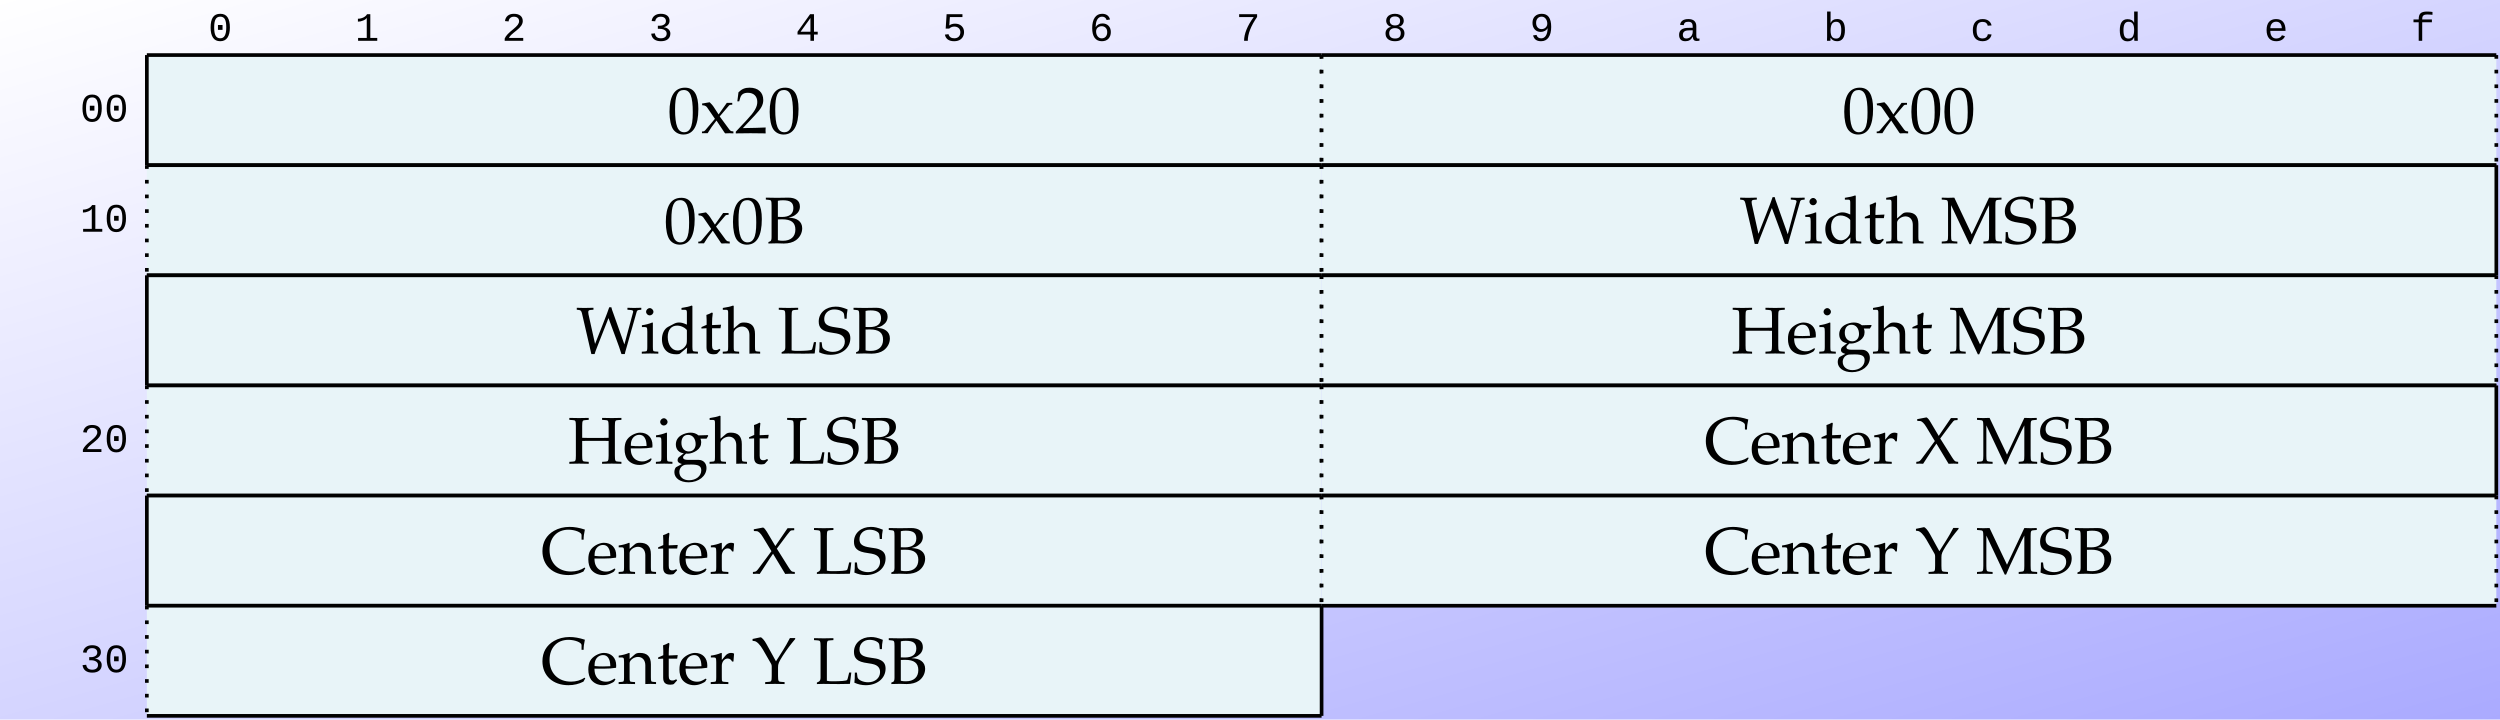
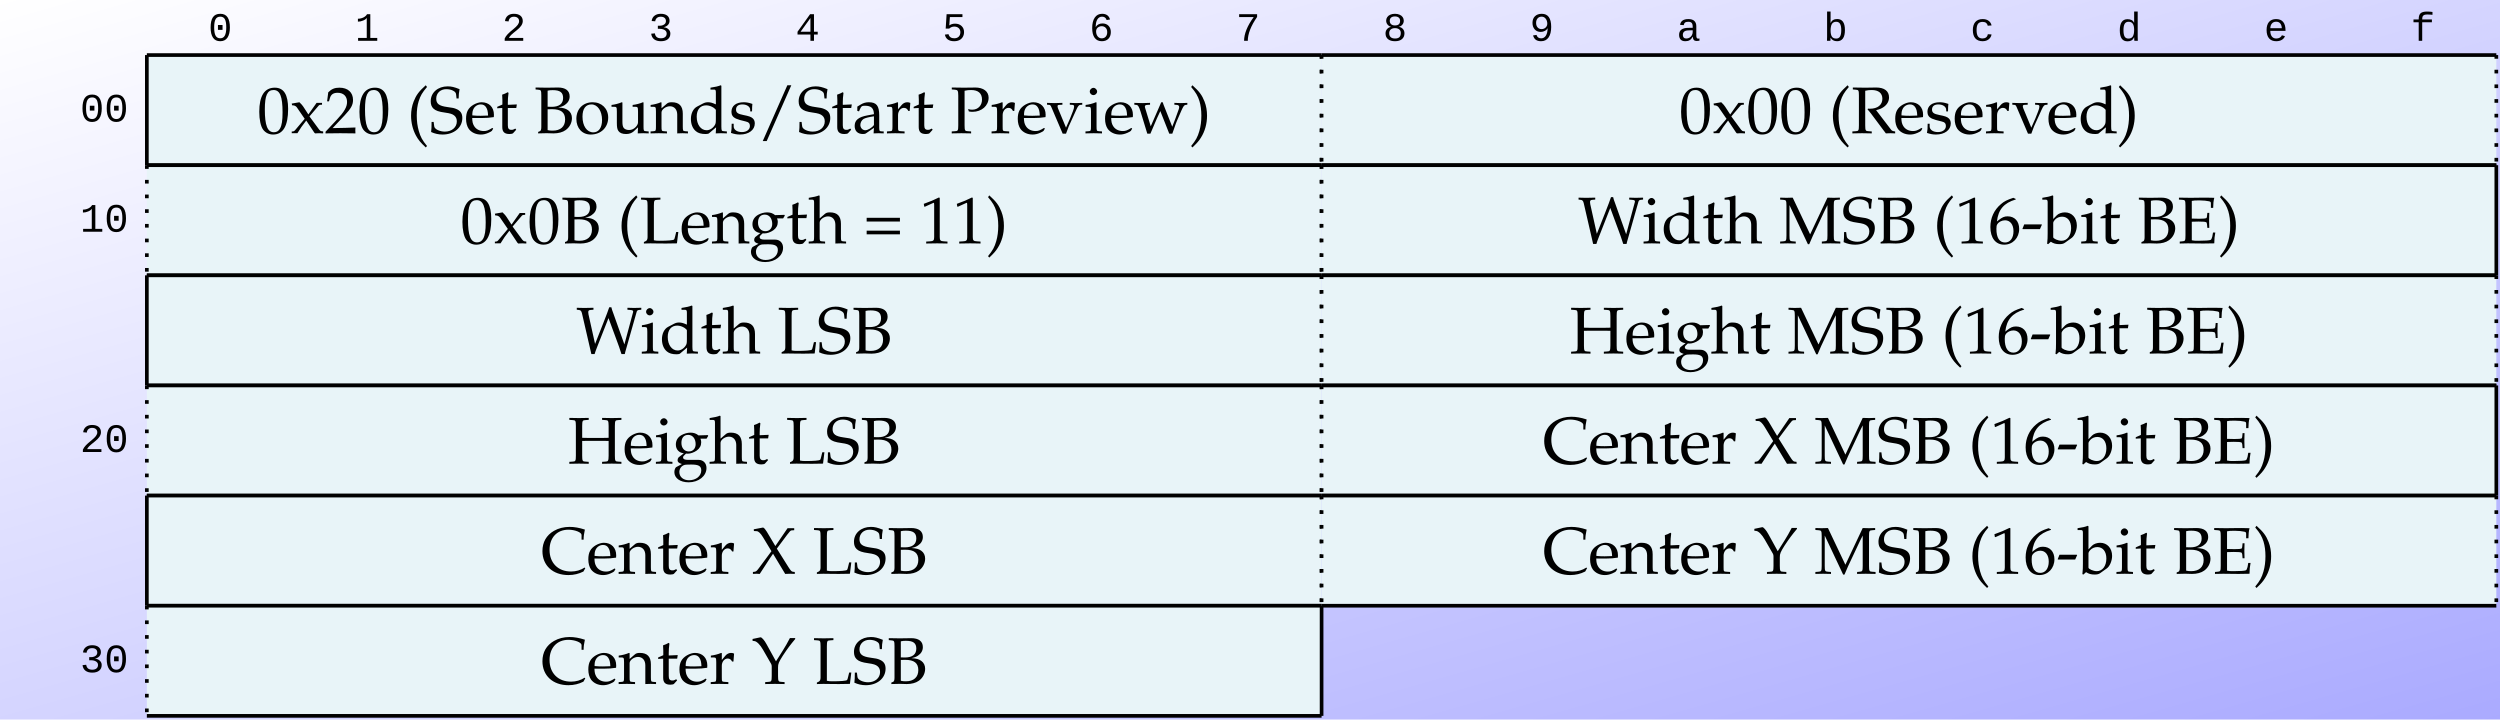
<svg xmlns="http://www.w3.org/2000/svg" version="1.0" width="681" height="196" viewBox="0 0 681 196">
  <defs>
    <linearGradient id="bg-gradient" x1="0%" y1="0%" x2="100%" y2="100%">
      <stop offset="0%" style="stop-color:#ffffff;stop-opacity:1" />
      <stop offset="100%" style="stop-color:#aaaaff;stop-opacity:1" />
    </linearGradient>
  </defs>
  <rect x="0.0" y="0.0" width="681.0" height="196.0" fill="url(#bg-gradient)" />
  <text x="60" y="8" font-family="Courier New, monospace" font-size="11" dominant-baseline="middle" text-anchor="middle">0</text>
  <text x="100" y="8" font-family="Courier New, monospace" font-size="11" dominant-baseline="middle" text-anchor="middle">1</text>
  <text x="140" y="8" font-family="Courier New, monospace" font-size="11" dominant-baseline="middle" text-anchor="middle">2</text>
  <text x="180" y="8" font-family="Courier New, monospace" font-size="11" dominant-baseline="middle" text-anchor="middle">3</text>
  <text x="220" y="8" font-family="Courier New, monospace" font-size="11" dominant-baseline="middle" text-anchor="middle">4</text>
  <text x="260" y="8" font-family="Courier New, monospace" font-size="11" dominant-baseline="middle" text-anchor="middle">5</text>
  <text x="300" y="8" font-family="Courier New, monospace" font-size="11" dominant-baseline="middle" text-anchor="middle">6</text>
  <text x="340" y="8" font-family="Courier New, monospace" font-size="11" dominant-baseline="middle" text-anchor="middle">7</text>
  <text x="380" y="8" font-family="Courier New, monospace" font-size="11" dominant-baseline="middle" text-anchor="middle">8</text>
  <text x="420" y="8" font-family="Courier New, monospace" font-size="11" dominant-baseline="middle" text-anchor="middle">9</text>
  <text x="460" y="8" font-family="Courier New, monospace" font-size="11" dominant-baseline="middle" text-anchor="middle">a</text>
  <text x="500" y="8" font-family="Courier New, monospace" font-size="11" dominant-baseline="middle" text-anchor="middle">b</text>
  <text x="540" y="8" font-family="Courier New, monospace" font-size="11" dominant-baseline="middle" text-anchor="middle">c</text>
  <text x="580" y="8" font-family="Courier New, monospace" font-size="11" dominant-baseline="middle" text-anchor="middle">d</text>
  <text x="620" y="8" font-family="Courier New, monospace" font-size="11" dominant-baseline="middle" text-anchor="middle">e</text>
  <text x="660" y="8" font-family="Courier New, monospace" font-size="11" dominant-baseline="middle" text-anchor="middle">f</text>
  <rect x="40" y="15" height="30" width="320" fill="#e8f4f8" />
  <line x1="40" y1="15" x2="360" y2="15" stroke="#000000" stroke-width="1" />
  <line x1="40" y1="45" x2="360" y2="45" stroke="#000000" stroke-width="1" />
  <line stroke-dasharray="1,3" x1="360" y1="15" x2="360" y2="45" stroke="#000000" stroke-width="1" />
  <line x1="40" y1="15" x2="40" y2="45" stroke="#000000" stroke-width="1" />
-   <text font-size="18" font-family="Palatino, Georgia, Times New Roman, serif" x="200" y="31" text-anchor="middle" dominant-baseline="middle">0x20</text>
+   <text font-size="18" font-family="Palatino, Georgia, Times New Roman, serif" x="200" y="31" text-anchor="middle" dominant-baseline="middle">0x20 (Set Bounds/Start Preview)</text>
  <rect x="360" y="15" height="30" width="320" fill="#e8f4f8" />
  <line x1="360" y1="15" x2="680" y2="15" stroke="#000000" stroke-width="1" />
  <line x1="360" y1="45" x2="680" y2="45" stroke="#000000" stroke-width="1" />
  <line stroke-dasharray="1,3" x1="680" y1="15" x2="680" y2="45" stroke="#000000" stroke-width="1" />
  <line stroke-dasharray="1,3" x1="360" y1="15" x2="360" y2="45" stroke="#000000" stroke-width="1" />
-   <text font-size="18" font-family="Palatino, Georgia, Times New Roman, serif" x="520" y="31" text-anchor="middle" dominant-baseline="middle">0x00</text>
+   <text font-size="18" font-family="Palatino, Georgia, Times New Roman, serif" x="520" y="31" text-anchor="middle" dominant-baseline="middle">0x00 (Reserved)</text>
  <text font-size="11" font-family="Courier New, monospace" font-style="normal" dominant-baseline="middle" x="35" y="30" text-anchor="end">00</text>
  <text font-size="11" font-family="Courier New, monospace" font-style="normal" dominant-baseline="middle" x="35" y="60" text-anchor="end">10</text>
  <rect x="40" y="45" height="30" width="320" fill="#e8f4f8" />
  <line x1="40" y1="45" x2="360" y2="45" stroke="#000000" stroke-width="1" />
  <line x1="40" y1="75" x2="360" y2="75" stroke="#000000" stroke-width="1" />
  <line stroke-dasharray="1,3" x1="360" y1="45" x2="360" y2="75" stroke="#000000" stroke-width="1" />
  <line stroke-dasharray="1,3" x1="40" y1="45" x2="40" y2="75" stroke="#000000" stroke-width="1" />
-   <text font-size="18" font-family="Palatino, Georgia, Times New Roman, serif" x="200" y="61" text-anchor="middle" dominant-baseline="middle">0x0B</text>
+   <text font-size="18" font-family="Palatino, Georgia, Times New Roman, serif" x="200" y="61" text-anchor="middle" dominant-baseline="middle">0x0B (Length = 11)</text>
  <rect x="360" y="45" height="30" width="320" fill="#e8f4f8" />
  <line x1="360" y1="45" x2="680" y2="45" stroke="#000000" stroke-width="1" />
  <line x1="360" y1="75" x2="680" y2="75" stroke="#000000" stroke-width="1" />
  <line x1="680" y1="45" x2="680" y2="75" stroke="#000000" stroke-width="1" />
  <line stroke-dasharray="1,3" x1="360" y1="45" x2="360" y2="75" stroke="#000000" stroke-width="1" />
-   <text font-size="18" font-family="Palatino, Georgia, Times New Roman, serif" x="520" y="61" text-anchor="middle" dominant-baseline="middle">Width MSB</text>
+   <text font-size="18" font-family="Palatino, Georgia, Times New Roman, serif" x="520" y="61" text-anchor="middle" dominant-baseline="middle">Width MSB (16-bit BE)</text>
  <rect x="40" y="75" height="30" width="320" fill="#e8f4f8" />
  <line x1="40" y1="75" x2="360" y2="75" stroke="#000000" stroke-width="1" />
  <line x1="40" y1="105" x2="360" y2="105" stroke="#000000" stroke-width="1" />
  <line stroke-dasharray="1,3" x1="360" y1="75" x2="360" y2="105" stroke="#000000" stroke-width="1" />
  <line x1="40" y1="75" x2="40" y2="105" stroke="#000000" stroke-width="1" />
  <text font-size="18" font-family="Palatino, Georgia, Times New Roman, serif" x="200" y="91" text-anchor="middle" dominant-baseline="middle">Width LSB</text>
  <rect x="360" y="75" height="30" width="320" fill="#e8f4f8" />
  <line x1="360" y1="75" x2="680" y2="75" stroke="#000000" stroke-width="1" />
  <line x1="360" y1="105" x2="680" y2="105" stroke="#000000" stroke-width="1" />
  <line stroke-dasharray="1,3" x1="680" y1="75" x2="680" y2="105" stroke="#000000" stroke-width="1" />
  <line stroke-dasharray="1,3" x1="360" y1="75" x2="360" y2="105" stroke="#000000" stroke-width="1" />
-   <text font-size="18" font-family="Palatino, Georgia, Times New Roman, serif" x="520" y="91" text-anchor="middle" dominant-baseline="middle">Height MSB</text>
+   <text font-size="18" font-family="Palatino, Georgia, Times New Roman, serif" x="520" y="91" text-anchor="middle" dominant-baseline="middle">Height MSB (16-bit BE)</text>
  <text font-size="11" font-family="Courier New, monospace" font-style="normal" dominant-baseline="middle" x="35" y="120" text-anchor="end">20</text>
  <rect x="40" y="105" height="30" width="320" fill="#e8f4f8" />
  <line x1="40" y1="105" x2="360" y2="105" stroke="#000000" stroke-width="1" />
  <line x1="40" y1="135" x2="360" y2="135" stroke="#000000" stroke-width="1" />
  <line stroke-dasharray="1,3" x1="360" y1="105" x2="360" y2="135" stroke="#000000" stroke-width="1" />
  <line stroke-dasharray="1,3" x1="40" y1="105" x2="40" y2="135" stroke="#000000" stroke-width="1" />
  <text font-size="18" font-family="Palatino, Georgia, Times New Roman, serif" x="200" y="121" text-anchor="middle" dominant-baseline="middle">Height LSB</text>
  <rect x="360" y="105" height="30" width="320" fill="#e8f4f8" />
  <line x1="360" y1="105" x2="680" y2="105" stroke="#000000" stroke-width="1" />
  <line x1="360" y1="135" x2="680" y2="135" stroke="#000000" stroke-width="1" />
  <line x1="680" y1="105" x2="680" y2="135" stroke="#000000" stroke-width="1" />
  <line stroke-dasharray="1,3" x1="360" y1="105" x2="360" y2="135" stroke="#000000" stroke-width="1" />
-   <text font-size="18" font-family="Palatino, Georgia, Times New Roman, serif" x="520" y="121" text-anchor="middle" dominant-baseline="middle">Center X MSB</text>
+   <text font-size="18" font-family="Palatino, Georgia, Times New Roman, serif" x="520" y="121" text-anchor="middle" dominant-baseline="middle">Center X MSB (16-bit BE)</text>
  <rect x="40" y="135" height="30" width="320" fill="#e8f4f8" />
  <line x1="40" y1="135" x2="360" y2="135" stroke="#000000" stroke-width="1" />
  <line x1="40" y1="165" x2="360" y2="165" stroke="#000000" stroke-width="1" />
  <line stroke-dasharray="1,3" x1="360" y1="135" x2="360" y2="165" stroke="#000000" stroke-width="1" />
  <line x1="40" y1="135" x2="40" y2="165" stroke="#000000" stroke-width="1" />
  <text font-size="18" font-family="Palatino, Georgia, Times New Roman, serif" x="200" y="151" text-anchor="middle" dominant-baseline="middle">Center X LSB</text>
  <rect x="360" y="135" height="30" width="320" fill="#e8f4f8" />
  <line x1="360" y1="135" x2="680" y2="135" stroke="#000000" stroke-width="1" />
  <line x1="360" y1="165" x2="680" y2="165" stroke="#000000" stroke-width="1" />
  <line stroke-dasharray="1,3" x1="680" y1="135" x2="680" y2="165" stroke="#000000" stroke-width="1" />
  <line stroke-dasharray="1,3" x1="360" y1="135" x2="360" y2="165" stroke="#000000" stroke-width="1" />
-   <text font-size="18" font-family="Palatino, Georgia, Times New Roman, serif" x="520" y="151" text-anchor="middle" dominant-baseline="middle">Center Y MSB</text>
+   <text font-size="18" font-family="Palatino, Georgia, Times New Roman, serif" x="520" y="151" text-anchor="middle" dominant-baseline="middle">Center Y MSB (16-bit BE)</text>
  <text font-size="11" font-family="Courier New, monospace" font-style="normal" dominant-baseline="middle" x="35" y="180" text-anchor="end">30</text>
  <rect x="40" y="165" height="30" width="320" fill="#e8f4f8" />
  <line x1="40" y1="165" x2="360" y2="165" stroke="#000000" stroke-width="1" />
  <line x1="40" y1="195" x2="360" y2="195" stroke="#000000" stroke-width="1" />
  <line x1="360" y1="165" x2="360" y2="195" stroke="#000000" stroke-width="1" />
  <line stroke-dasharray="1,3" x1="40" y1="165" x2="40" y2="195" stroke="#000000" stroke-width="1" />
  <text font-size="18" font-family="Palatino, Georgia, Times New Roman, serif" x="200" y="181" text-anchor="middle" dominant-baseline="middle">Center Y LSB</text>
</svg>
